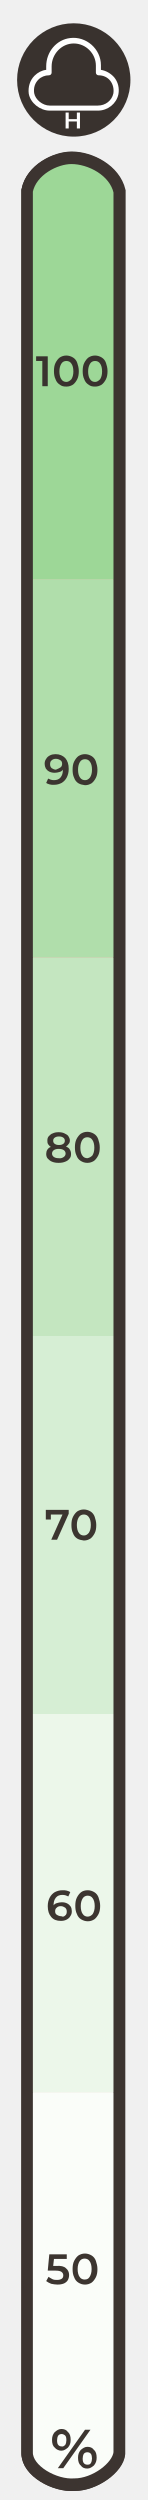
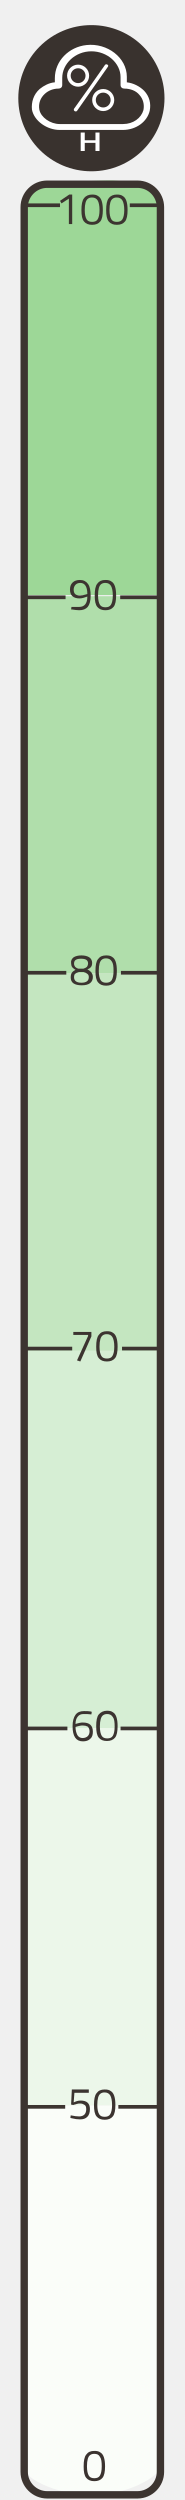
- <svg xmlns="http://www.w3.org/2000/svg" xmlns:xlink="http://www.w3.org/1999/xlink" version="1.1" id="Livello_1" x="0px" y="0px" width="38px" height="644px" viewBox="0 0 37.2 644.1" style="enable-background:new 0 0 37.2 644.1;" xml:space="preserve">
+ <svg xmlns="http://www.w3.org/2000/svg" xmlns:xlink="http://www.w3.org/1999/xlink" version="1.1" id="Livello_1" x="0px" y="0px" width="50px" height="677px" viewBox="0 0 48.7 677.2" style="enable-background:new 0 0 48.7 677.2;" xml:space="preserve">
  <style type="text/css">
- 	.st0{display:none;}
- 	.st1{display:inline;}
- 	.st2{clip-path:url(#SVGID_00000181058909473794833160000003048984137598769052_);fill:#C8E8F0;}
- 	.st3{clip-path:url(#SVGID_00000180365059278561470050000005971001437637661062_);fill:#D0EBF7;}
- 	.st4{clip-path:url(#SVGID_00000098925365967921895490000006420921418281944742_);fill:#4898DA;}
- 	.st5{clip-path:url(#SVGID_00000163039183977386482160000015686689476150627211_);fill:#A3A5D7;}
- 	.st6{clip-path:url(#SVGID_00000103954705853031562160000010927690696678892974_);fill:#B988C1;}
- 	.st7{clip-path:url(#SVGID_00000014626496972722023460000010157974102956588957_);fill:#D7A2CD;}
- 	.st8{clip-path:url(#SVGID_00000044897458869583840790000012666602403899900045_);fill:#E8BEDB;}
- 	.st9{clip-path:url(#SVGID_00000056389801698491459020000004796573745280089004_);fill:#E67D9B;}
- 	.st10{clip-path:url(#SVGID_00000056411843437926758640000008502737277624677790_);fill:#DB4C4D;}
- 	.st11{clip-path:url(#SVGID_00000119104290557118701760000015437600193578556299_);fill:#EF5A5C;}
- 	.st12{clip-path:url(#SVGID_00000067202415552487510990000009635308752079303839_);fill:#F7A25C;}
- 	.st13{clip-path:url(#SVGID_00000114046837061537170430000015577566712505295272_);fill:#FDD58F;}
- 	.st14{clip-path:url(#SVGID_00000120553358296746715360000017734021889551425681_);fill:#FFE173;}
- 	.st15{clip-path:url(#SVGID_00000147938762548022327920000016075155159071132840_);fill:#FEFE82;}
- 	.st16{clip-path:url(#SVGID_00000073688232620150247420000012390241138315464325_);fill:#FFFFC7;}
- 	.st17{clip-path:url(#SVGID_00000131369140937480476120000001853413329371087232_);fill:#F3F3A1;}
- 	.st18{clip-path:url(#SVGID_00000013873363868441905910000000126521734014701975_);fill:#D3ECA4;}
- 	.st19{clip-path:url(#SVGID_00000082338314865095274950000014766180770490368921_);fill:#C3E6D8;}
- 	.st20{clip-path:url(#SVGID_00000167366710593777695550000002753905772853911198_);fill:#C8E8F0;}
- 	.st21{clip-path:url(#SVGID_00000103951635572729151680000000721194286300588933_);fill:#D0EBF7;}
- 	.st22{clip-path:url(#SVGID_00000129164650972167878990000014211865377963388038_);fill:#EC2426;}
- 	.st23{clip-path:url(#SVGID_00000011736067977141644780000004842291023532977584_);fill:#FCFC1E;}
- 	.st24{clip-path:url(#SVGID_00000051368518661355488380000006233771134194845093_);fill:#0B7F3F;}
- 	.st25{clip-path:url(#SVGID_00000099660654706960574400000013443228196234645125_);fill:#F7A426;}
- 	.st26{clip-path:url(#SVGID_00000123420911922748321290000012390586539518986658_);fill:#6FC9DC;}
- 	.st27{clip-path:url(#SVGID_00000021091082730058654060000009329947570597475462_);fill:#3F57B0;}
- 	.st28{fill:#39322E;}
- 	.st29{fill:none;stroke:#3C3430;stroke-width:2.932;stroke-miterlimit:9.772;}
- 	.st30{fill:#FFFFFF;}
- 	.st31{fill:none;}
- 	.st32{clip-path:url(#SVGID_00000111184026794336956210000011306528002689694343_);fill:#FFFAFA;}
- 	.st33{clip-path:url(#SVGID_00000165956546611025215340000008551121965068378285_);fill:#FBD5D6;}
- 	.st34{clip-path:url(#SVGID_00000124870616332838249120000016288409299578314890_);fill:#F9C1C2;}
- 	.st35{clip-path:url(#SVGID_00000039833099111815679620000001412921084142914475_);fill:#FDEBEB;}
- 	.st36{clip-path:url(#SVGID_00000121276019790905664160000007450540620333968564_);fill:#F6ABAD;}
- 	.st37{clip-path:url(#SVGID_00000031197987096612974010000008353840612900537770_);fill:#F49799;}
- 	.st38{clip-path:url(#SVGID_00000112623243012225360700000003649020205430086830_);fill:#FAFDF9;}
- 	.st39{clip-path:url(#SVGID_00000145747651588362024580000010039973010256024747_);fill:#D6EED4;}
- 	.st40{clip-path:url(#SVGID_00000023965232006684879270000002805305670183474085_);fill:#C4E6C0;}
- 	.st41{clip-path:url(#SVGID_00000129189209122250974180000001868747711931030938_);fill:#ECF7EA;}
- 	.st42{clip-path:url(#SVGID_00000061464347126149298690000009731667707018511039_);fill:#B0DEAB;}
- 	.st43{clip-path:url(#SVGID_00000090255248479666199130000015675528337299953805_);fill:#9DD797;}
- 	.st44{fill:#3C3530;}
+ 	.st0{clip-path:url(#SVGID_00000149346017770925141050000013577449455095364009_);fill:#FAFDF9;}
+ 	.st1{clip-path:url(#SVGID_00000065052151274661307530000010457343731018311602_);fill:#D6EED4;}
+ 	.st2{clip-path:url(#SVGID_00000123439532575524523510000011645792506014616746_);fill:#C4E6C0;}
+ 	.st3{clip-path:url(#SVGID_00000103247000544438964260000010955555976992790921_);fill:#ECF7EA;}
+ 	.st4{clip-path:url(#SVGID_00000027604489791333350440000011697017115163115168_);fill:#B0DEAB;}
+ 	.st5{clip-path:url(#SVGID_00000110456716704875756640000002477269071472666509_);fill:#9DD797;}
+ 	.st6{fill:#39322E;}
+ 	.st7{fill:none;}
+ 	.st8{fill:none;stroke:#3C3430;stroke-width:2;stroke-miterlimit:9.772;}
+ 	.st9{fill:#3C3530;}
+ 	.st10{fill:none;stroke:#3C3430;stroke-miterlimit:9.772;}
+ 	.st11{fill:#3C3430;}
+ 	.st12{fill:#3B3330;}
+ 	.st13{fill:#FFFFFF;}
+ 	.st14{fill:#FFFFFF;stroke:#FFFFFF;stroke-width:0.489;stroke-miterlimit:9.772;}
+ 	.st15{fill:none;stroke:#FFFFFF;stroke-width:0.977;stroke-miterlimit:9.772;}
</style>
-   <circle class="st28" cx="18.6" cy="20.6" r="14.6" />
-   <path class="st29" d="M30.4,632.2c-0.3,3.7-6.3,8.1-11.6,8.1l0,0c-5.2,0.4-12.2-3.5-12.2-8.1V48.9c1.1-5.3,7.2-8.4,11.5-8.4l0,0  c4.8,0,11.1,3.2,12.4,8.7L30.4,632.2L30.4,632.2z" />
-   <g>
-     <path class="st30" d="M12.4,28.5h12.4c2.6,0,4.8-1.8,5.3-4.2c0.3-1.6-0.1-3.2-1.1-4.4c-0.9-1-2.1-1.7-3.4-1.9v-1.2   c0-4.2-3.8-7.5-7.9-7c-3.5,0.4-6.2,3.5-6.2,7.3V18c-1.1,0.1-2.2,0.7-3,1.5c-1.2,1.2-1.7,2.9-1.5,4.6C7.4,26.5,9.9,28.5,12.4,28.5z    M9.5,20.5c0.7-0.7,1.7-1.1,2.7-1.1c0.4,0,0.7-0.3,0.7-0.7v-1.6c0-3.1,2.5-5.9,5.7-5.9c3.1,0,5.7,2.6,5.7,5.7v1.8   c0,0.4,0.3,0.7,0.7,0.7c1.2,0,2.3,0.5,3,1.4s1,2.1,0.8,3.3c-0.4,1.8-2,3.1-4,3.1H12.4c-1.8,0-3.7-1.5-4-3.2   C8.2,22.6,8.6,21.4,9.5,20.5z" />
-   </g>
-   <rect x="13.8" y="28.5" class="st31" width="9.5" height="5.3" />
  <g>
    <g>
      <g>
        <g>
          <g>
            <defs>
-               <path id="SVGID_00000068663469786494062030000018040086914410765976_" d="M30.5,631.9c-0.4,3.7-6.3,8.1-11.5,8.1l0,0        c-5.1,0.4-12.2-3.6-12.2-8.1V48.7c1.1-5.4,7.3-8.4,11.4-8.4l0,0c4.8,0,11.1,3.2,12.3,8.7V631.9L30.5,631.9z" />
+               <path id="SVGID_1_" d="M43.4,667.3c-0.6,3.9-10.1,8.5-18.5,8.5l0,0c-8.2,0.4-19.6-3.8-19.6-8.5V56.4        c1.8-5.6,11.7-8.8,18.3-8.8l0,0c7.7,0,17.8,3.4,19.8,9V667.3L43.4,667.3z" />
            </defs>
-             <clipPath id="SVGID_00000124846301962777018050000007155693400111031990_">
-               <use xlink:href="#SVGID_00000068663469786494062030000018040086914410765976_" style="overflow:visible;" />
+             <clipPath id="SVGID_00000004506577056840890490000000506268847778378404_">
+               <use xlink:href="#SVGID_1_" style="overflow:visible;" />
            </clipPath>
-             <rect x="1" y="539.3" style="clip-path:url(#SVGID_00000124846301962777018050000007155693400111031990_);fill:#FFFAFA;" width="35.3" height="107.3" />
+             <rect x="-4" y="570.3" style="clip-path:url(#SVGID_00000004506577056840890490000000506268847778378404_);fill:#FAFDF9;" width="56.7" height="112.4" />
          </g>
        </g>
      </g>
      <g>
        <g>
          <g>
            <defs>
-               <path id="SVGID_00000119797472073095361230000001048694522124868271_" d="M30.5,631.9c-0.4,3.7-6.3,8.1-11.5,8.1l0,0        c-5.1,0.4-12.2-3.6-12.2-8.1V48.7c1.1-5.4,7.3-8.4,11.4-8.4l0,0c4.8,0,11.1,3.2,12.3,8.7V631.9L30.5,631.9z" />
+               <path id="SVGID_00000174598480021711322600000016255683590844864390_" d="M43.4,667.3c-0.6,3.9-10.1,8.5-18.5,8.5l0,0        c-8.2,0.4-19.6-3.8-19.6-8.5V56.4c1.8-5.6,11.7-8.8,18.3-8.8l0,0c7.7,0,17.8,3.4,19.8,9V667.3L43.4,667.3z" />
            </defs>
-             <clipPath id="SVGID_00000049923545554133698760000002744963497632385420_">
-               <use xlink:href="#SVGID_00000119797472073095361230000001048694522124868271_" style="overflow:visible;" />
+             <clipPath id="SVGID_00000010272734012369440110000007273066822963344046_">
+               <use xlink:href="#SVGID_00000174598480021711322600000016255683590844864390_" style="overflow:visible;" />
            </clipPath>
-             <rect x="1.4" y="344.2" style="clip-path:url(#SVGID_00000049923545554133698760000002744963497632385420_);fill:#FBD5D6;" width="35.3" height="97.6" />
+             <rect x="-3.4" y="365.9" style="clip-path:url(#SVGID_00000010272734012369440110000007273066822963344046_);fill:#D6EED4;" width="56.7" height="102.2" />
          </g>
        </g>
      </g>
      <g>
        <g>
          <g>
            <defs>
-               <path id="SVGID_00000123439207782444684680000014498266119767562164_" d="M30.5,631.9c-0.4,3.7-6.3,8.1-11.5,8.1l0,0        c-5.1,0.4-12.2-3.6-12.2-8.1V48.7c1.1-5.4,7.3-8.4,11.4-8.4l0,0c4.8,0,11.1,3.2,12.3,8.7V631.9L30.5,631.9z" />
+               <path id="SVGID_00000049181472759024113040000000509224246575001473_" d="M43.4,667.3c-0.6,3.9-10.1,8.5-18.5,8.5l0,0        c-8.2,0.4-19.6-3.8-19.6-8.5V56.4c1.8-5.6,11.7-8.8,18.3-8.8l0,0c7.7,0,17.8,3.4,19.8,9V667.3L43.4,667.3z" />
            </defs>
-             <clipPath id="SVGID_00000001634314104741054470000003535138187461411256_">
-               <use xlink:href="#SVGID_00000123439207782444684680000014498266119767562164_" style="overflow:visible;" />
+             <clipPath id="SVGID_00000094578579633109297140000002761977340082420151_">
+               <use xlink:href="#SVGID_00000049181472759024113040000000509224246575001473_" style="overflow:visible;" />
            </clipPath>
-             <rect x="1.4" y="246.6" style="clip-path:url(#SVGID_00000001634314104741054470000003535138187461411256_);fill:#F9C1C2;" width="35.3" height="97.6" />
+             <rect x="-3.4" y="263.7" style="clip-path:url(#SVGID_00000094578579633109297140000002761977340082420151_);fill:#C4E6C0;" width="56.7" height="102.2" />
          </g>
        </g>
      </g>
      <g>
        <g>
          <g>
            <defs>
-               <path id="SVGID_00000134969550523329442500000014811804492954351260_" d="M30.5,631.9c-0.4,3.7-6.3,8.1-11.5,8.1l0,0        c-5.1,0.4-12.2-3.6-12.2-8.1V48.7c1.1-5.4,7.3-8.4,11.4-8.4l0,0c4.8,0,11.1,3.2,12.3,8.7V631.9L30.5,631.9z" />
+               <path id="SVGID_00000119831253068384591390000015770232377912408211_" d="M43.4,667.3c-0.6,3.9-10.1,8.5-18.5,8.5l0,0        c-8.2,0.4-19.6-3.8-19.6-8.5V56.4c1.8-5.6,11.7-8.8,18.3-8.8l0,0c7.7,0,17.8,3.4,19.8,9V667.3L43.4,667.3z" />
            </defs>
-             <clipPath id="SVGID_00000001638984248589564980000005877365471676920998_">
-               <use xlink:href="#SVGID_00000134969550523329442500000014811804492954351260_" style="overflow:visible;" />
+             <clipPath id="SVGID_00000016066683935549929890000017174865706307140286_">
+               <use xlink:href="#SVGID_00000119831253068384591390000015770232377912408211_" style="overflow:visible;" />
            </clipPath>
-             <rect x="1" y="441.7" style="clip-path:url(#SVGID_00000001638984248589564980000005877365471676920998_);fill:#FDEBEB;" width="35.3" height="97.6" />
+             <rect x="-4" y="468.1" style="clip-path:url(#SVGID_00000016066683935549929890000017174865706307140286_);fill:#ECF7EA;" width="56.7" height="102.2" />
          </g>
        </g>
      </g>
      <g>
        <g>
          <g>
            <defs>
-               <path id="SVGID_00000071526084512791556980000018104667878689627010_" d="M30.5,631.9c-0.4,3.7-6.3,8.1-11.5,8.1l0,0        c-5.1,0.4-12.2-3.6-12.2-8.1V48.7c1.1-5.4,7.3-8.4,11.4-8.4l0,0c4.8,0,11.1,3.2,12.3,8.7V631.9L30.5,631.9z" />
+               <path id="SVGID_00000138536274590648818800000005917373857300635018_" d="M43.4,667.3c-0.6,3.9-10.1,8.5-18.5,8.5l0,0        c-8.2,0.4-19.6-3.8-19.6-8.5V56.4c1.8-5.6,11.7-8.8,18.3-8.8l0,0c7.7,0,17.8,3.4,19.8,9V667.3L43.4,667.3z" />
            </defs>
-             <clipPath id="SVGID_00000111873456681424651820000000661157198448675209_">
-               <use xlink:href="#SVGID_00000071526084512791556980000018104667878689627010_" style="overflow:visible;" />
+             <clipPath id="SVGID_00000145762476090421747730000009729525674259667110_">
+               <use xlink:href="#SVGID_00000138536274590648818800000005917373857300635018_" style="overflow:visible;" />
            </clipPath>
-             <rect x="1.4" y="149.1" style="clip-path:url(#SVGID_00000111873456681424651820000000661157198448675209_);fill:#F6ABAD;" width="35.3" height="97.6" />
+             <rect x="-3.4" y="161.5" style="clip-path:url(#SVGID_00000145762476090421747730000009729525674259667110_);fill:#B0DEAB;" width="56.7" height="102.2" />
          </g>
        </g>
      </g>
      <g>
        <g>
          <g>
            <defs>
-               <path id="SVGID_00000089532229410738166710000009112915242475685537_" d="M30.5,631.9c-0.4,3.7-6.3,8.1-11.5,8.1l0,0        c-5.1,0.4-12.2-3.6-12.2-8.1V48.7c1.1-5.4,7.3-8.4,11.4-8.4l0,0c4.8,0,11.1,3.2,12.3,8.7V631.9L30.5,631.9z" />
+               <path id="SVGID_00000114782722186244622510000006735134632025274775_" d="M43.4,667.3c-0.6,3.9-10.1,8.5-18.5,8.5l0,0        c-8.2,0.4-19.6-3.8-19.6-8.5V56.4c1.8-5.6,6.3-7.2,12.8-7.2l10.4-0.3c7.7,0,12.9,2.1,14.8,7.8V667.3L43.4,667.3z" />
            </defs>
-             <clipPath id="SVGID_00000183223326595600791330000007627947161383642530_">
-               <use xlink:href="#SVGID_00000089532229410738166710000009112915242475685537_" style="overflow:visible;" />
+             <clipPath id="SVGID_00000071545390051438600920000017507736545204358305_">
+               <use xlink:href="#SVGID_00000114782722186244622510000006735134632025274775_" style="overflow:visible;" />
            </clipPath>
-             <rect x="1" y="41.8" style="clip-path:url(#SVGID_00000183223326595600791330000007627947161383642530_);fill:#F49799;" width="35.3" height="107.3" />
+             <rect x="-3.4" y="48.8" style="clip-path:url(#SVGID_00000071545390051438600920000017507736545204358305_);fill:#9DD797;" width="56.7" height="112.4" />
          </g>
        </g>
      </g>
    </g>
  </g>
-   <path class="st29" d="M30.3,632.2c-0.4,3.7-6.3,8.1-11.5,8.1l0,0c-5.1,0.4-12.2-3.6-12.2-8.1V49c1.1-5.4,7.3-8.4,11.4-8.4l0,0  c4.8,0,11.1,3.2,12.3,8.7V632.2L30.3,632.2z" />
+   <circle class="st6" cx="24.1" cy="26.6" r="19.8" />
+   <rect x="11.1" y="632" class="st7" width="15.4" height="11.8" />
+   <path class="st8" d="M36.6,675.8H12.1c-3.4,0-6.2-2.8-6.2-6.2V56.1c0-3.4,2.8-6.2,6.2-6.2h24.5c3.4,0,6.2,2.8,6.2,6.2v613.5  C42.8,673,40,675.8,36.6,675.8z" />
  <g>
-     <g>
-       <g>
-         <g>
-           <defs>
-             <path id="SVGID_00000049936654775189097340000010125755361873332385_" d="M30.5,631.6c-0.4,3.7-6.3,8.1-11.5,8.1l0,0       c-5.1,0.4-12.2-3.6-12.2-8.1V48.9c1.1-5.3,7.3-8.4,11.4-8.4l0,0c4.8,0,11.1,3.2,12.3,8.6V631.6L30.5,631.6z" />
-           </defs>
-           <clipPath id="SVGID_00000033332087957156779540000010354277468805170566_">
-             <use xlink:href="#SVGID_00000049936654775189097340000010125755361873332385_" style="overflow:visible;" />
-           </clipPath>
-           <rect x="1" y="539.1" style="clip-path:url(#SVGID_00000033332087957156779540000010354277468805170566_);fill:#FAFDF9;" width="35.3" height="107.2" />
-         </g>
-       </g>
-       <g>
-         <g>
-           <defs>
-             <path id="SVGID_00000102516522366790359980000013819454060404017548_" d="M30.5,631.6c-0.4,3.7-6.3,8.1-11.5,8.1l0,0       c-5.1,0.4-12.2-3.6-12.2-8.1V48.9c1.1-5.3,7.3-8.4,11.4-8.4l0,0c4.8,0,11.1,3.2,12.3,8.6V631.6L30.5,631.6z" />
-           </defs>
-           <clipPath id="SVGID_00000143586425138006443470000010046776834674496147_">
-             <use xlink:href="#SVGID_00000102516522366790359980000013819454060404017548_" style="overflow:visible;" />
-           </clipPath>
-           <rect x="1.4" y="344.2" style="clip-path:url(#SVGID_00000143586425138006443470000010046776834674496147_);fill:#D6EED4;" width="35.3" height="97.5" />
-         </g>
-       </g>
-       <g>
-         <g>
-           <defs>
-             <path id="SVGID_00000018941988394732312450000009090030371043168437_" d="M30.5,631.6c-0.4,3.7-6.3,8.1-11.5,8.1l0,0       c-5.1,0.4-12.2-3.6-12.2-8.1V48.9c1.1-5.3,7.3-8.4,11.4-8.4l0,0c4.8,0,11.1,3.2,12.3,8.6V631.6L30.5,631.6z" />
-           </defs>
-           <clipPath id="SVGID_00000168100431576487197540000000477602810112287135_">
-             <use xlink:href="#SVGID_00000018941988394732312450000009090030371043168437_" style="overflow:visible;" />
-           </clipPath>
-           <rect x="1.4" y="246.7" style="clip-path:url(#SVGID_00000168100431576487197540000000477602810112287135_);fill:#C4E6C0;" width="35.3" height="97.5" />
-         </g>
-       </g>
-       <g>
-         <g>
-           <defs>
-             <path id="SVGID_00000109003703175307903990000012200873429316880263_" d="M30.5,631.6c-0.4,3.7-6.3,8.1-11.5,8.1l0,0       c-5.1,0.4-12.2-3.6-12.2-8.1V48.9c1.1-5.3,7.3-8.4,11.4-8.4l0,0c4.8,0,11.1,3.2,12.3,8.6V631.6L30.5,631.6z" />
-           </defs>
-           <clipPath id="SVGID_00000143583634534216809360000011416105884207833523_">
-             <use xlink:href="#SVGID_00000109003703175307903990000012200873429316880263_" style="overflow:visible;" />
-           </clipPath>
-           <rect x="1" y="441.6" style="clip-path:url(#SVGID_00000143583634534216809360000011416105884207833523_);fill:#ECF7EA;" width="35.3" height="97.5" />
-         </g>
-       </g>
-       <g>
-         <g>
-           <defs>
-             <path id="SVGID_00000119083632206168563130000008283766395276611244_" d="M30.5,631.6c-0.4,3.7-6.3,8.1-11.5,8.1l0,0       c-5.1,0.4-12.2-3.6-12.2-8.1V48.9c1.1-5.3,7.3-8.4,11.4-8.4l0,0c4.8,0,11.1,3.2,12.3,8.6V631.6L30.5,631.6z" />
-           </defs>
-           <clipPath id="SVGID_00000154388788754040079840000014705038539274385551_">
-             <use xlink:href="#SVGID_00000119083632206168563130000008283766395276611244_" style="overflow:visible;" />
-           </clipPath>
-           <rect x="1.4" y="149.2" style="clip-path:url(#SVGID_00000154388788754040079840000014705038539274385551_);fill:#B0DEAB;" width="35.3" height="97.5" />
-         </g>
-       </g>
-       <g>
-         <g>
-           <defs>
-             <path id="SVGID_00000050655201135465827600000007163516265888346034_" d="M30.5,631.6c-0.4,3.7-6.3,8.1-11.5,8.1l0,0       c-5.1,0.4-12.2-3.6-12.2-8.1V48.9c1.1-5.3,7.3-8.4,11.4-8.4l0,0c4.8,0,11.1,3.2,12.3,8.6V631.6L30.5,631.6z" />
-           </defs>
-           <clipPath id="SVGID_00000163063591414862772530000000286326834597445305_">
-             <use xlink:href="#SVGID_00000050655201135465827600000007163516265888346034_" style="overflow:visible;" />
-           </clipPath>
-           <rect x="1" y="42" style="clip-path:url(#SVGID_00000163063591414862772530000000286326834597445305_);fill:#9DD797;" width="35.3" height="107.2" />
-         </g>
-       </g>
-     </g>
+     <path class="st9" d="M18.9,52.8v7.9H18v-6.9l-2,1.3l-0.4-0.7l2.5-1.7H18.9z" />
+     <path class="st9" d="M24.3,52.7c0.7,0,1.2,0.1,1.6,0.4c0.9,0.5,1.3,1.8,1.3,3.8c0,1.4-0.2,2.5-0.7,3.1c-0.5,0.6-1.2,0.9-2.2,0.9   s-1.7-0.3-2.2-0.9c-0.5-0.6-0.7-1.6-0.7-3.1c0-1.5,0.2-2.6,0.7-3.2C22.6,53,23.4,52.7,24.3,52.7z M24.3,53.5   c-0.5,0-0.8,0.1-1.1,0.3c-0.6,0.4-0.9,1.4-0.9,3.1c0,1.2,0.2,2,0.5,2.5c0.3,0.5,0.8,0.7,1.5,0.7s1.2-0.2,1.5-0.7   c0.3-0.5,0.5-1.3,0.5-2.5s-0.2-2.1-0.5-2.6S25,53.5,24.3,53.5z" />
+     <path class="st9" d="M31,52.7c0.7,0,1.2,0.1,1.6,0.4c0.9,0.5,1.3,1.8,1.3,3.8c0,1.4-0.2,2.5-0.7,3.1c-0.5,0.6-1.2,0.9-2.2,0.9   s-1.7-0.3-2.2-0.9c-0.5-0.6-0.7-1.6-0.7-3.1c0-1.5,0.2-2.6,0.7-3.2C29.3,53,30.1,52.7,31,52.7z M31,53.5c-0.5,0-0.8,0.1-1.1,0.3   c-0.6,0.4-0.9,1.4-0.9,3.1c0,1.2,0.2,2,0.5,2.5c0.3,0.5,0.8,0.7,1.5,0.7s1.2-0.2,1.5-0.7c0.3-0.5,0.5-1.3,0.5-2.5s-0.2-2.1-0.5-2.6   S31.7,53.5,31,53.5z" />
  </g>
-   <path class="st29" d="M30.3,631.9c-0.4,3.7-6.3,8.1-11.5,8.1l0,0c-5.1,0.4-12.2-3.6-12.2-8.1V49.2c1.1-5.3,7.3-8.4,11.4-8.4l0,0  c4.8,0,11.1,3.2,12.3,8.6L30.3,631.9L30.3,631.9z" />
+   <line class="st10" x1="6.5" y1="55.6" x2="15.6" y2="55.6" />
+   <line class="st10" x1="42.6" y1="55.6" x2="34.5" y2="55.6" />
  <g>
-     <g>
-       <path class="st44" d="M16.4,195.3c0.6,0.7,0.9,1.6,0.9,2.8c0,0.9-0.2,1.6-0.5,2.2c-0.3,0.6-0.8,1.1-1.3,1.4    c-0.6,0.3-1.2,0.5-2,0.5c-0.4,0-0.8,0-1.1-0.1s-0.7-0.2-0.9-0.4l0.5-1.1c0.4,0.2,0.9,0.4,1.5,0.4c0.7,0,1.3-0.2,1.7-0.7    c0.4-0.5,0.6-1.1,0.6-2l0,0c-0.2,0.3-0.5,0.5-0.9,0.6s-0.7,0.2-1.2,0.2s-1-0.1-1.4-0.3s-0.7-0.5-0.9-0.8c-0.2-0.4-0.3-0.8-0.3-1.2    c0-0.5,0.1-0.9,0.4-1.3c0.2-0.4,0.6-0.7,1-0.9s0.9-0.3,1.4-0.3C15,194.3,15.8,194.7,16.4,195.3z M15.2,197.7    c0.3-0.2,0.4-0.6,0.4-0.9c0-0.4-0.1-0.7-0.4-0.9s-0.7-0.4-1.2-0.4c-0.4,0-0.8,0.1-1.1,0.4c-0.3,0.2-0.4,0.6-0.4,1s0.1,0.7,0.4,1    c0.3,0.2,0.7,0.4,1.1,0.4C14.5,198.1,14.9,197.9,15.2,197.7z" />
-       <path class="st44" d="M19.8,201.8c-0.5-0.3-0.9-0.8-1.1-1.4c-0.3-0.6-0.4-1.3-0.4-2.1s0.1-1.5,0.4-2.1s0.7-1.1,1.1-1.4    c0.5-0.3,1-0.5,1.7-0.5c0.6,0,1.2,0.2,1.7,0.5s0.9,0.8,1.1,1.4s0.4,1.3,0.4,2.1s-0.1,1.5-0.4,2.1s-0.7,1.1-1.1,1.4    c-0.5,0.3-1,0.5-1.7,0.5C20.8,202.2,20.3,202.1,19.8,201.8z M22.8,200.3c0.3-0.5,0.5-1.1,0.5-2s-0.2-1.6-0.5-2    c-0.3-0.5-0.8-0.7-1.3-0.7s-1,0.2-1.3,0.7s-0.5,1.1-0.5,2s0.2,1.6,0.5,2c0.3,0.5,0.8,0.7,1.3,0.7C22,201,22.4,200.8,22.8,200.3z" />
-     </g>
+     <path class="st11" d="M19.2,361.6v-0.8h4.9v1.2l-3,6.8l-0.9-0.3l3-6.6v-0.3H19.2z" />
+     <path class="st11" d="M28.3,360.6c0.7,0,1.2,0.1,1.6,0.4c0.9,0.5,1.3,1.8,1.3,3.8c0,1.4-0.2,2.5-0.7,3.1c-0.5,0.6-1.2,0.9-2.2,0.9   s-1.7-0.3-2.2-0.9c-0.5-0.6-0.7-1.6-0.7-3.1c0-1.5,0.2-2.6,0.7-3.2C26.6,360.9,27.3,360.6,28.3,360.6z M28.3,361.4   c-0.5,0-0.8,0.1-1.1,0.3c-0.6,0.4-0.9,1.4-0.9,3.1c0,1.2,0.2,2,0.5,2.5c0.3,0.5,0.8,0.7,1.5,0.7s1.2-0.2,1.5-0.7   c0.3-0.5,0.5-1.3,0.5-2.5s-0.2-2.1-0.5-2.6S29,361.4,28.3,361.4z" />
+   </g>
+   <line class="st10" x1="6.6" y1="365.3" x2="18.9" y2="365.3" />
+   <line class="st10" x1="43" y1="365.3" x2="32.4" y2="365.3" />
+   <g>
+     <path class="st11" d="M20.8,164.4c1.4,0,2.2-0.9,2.2-2.8c-0.8,0.3-1.5,0.5-2.1,0.5c-1.7,0-2.6-0.8-2.6-2.4c0-0.8,0.2-1.4,0.7-1.9   s1.2-0.7,2-0.7c1,0,1.7,0.4,2.2,1.1c0.5,0.7,0.7,1.8,0.7,3.2c0,1.4-0.3,2.4-0.8,3s-1.3,0.9-2.3,0.9c-0.6,0-1.2-0.1-1.9-0.2l-0.3,0   l0.1-0.7C19.4,164.4,20.1,164.4,20.8,164.4z M21,161.3c0.5,0,1.1-0.1,1.7-0.3l0.3-0.1c0-2-0.7-3-1.9-3c-0.6,0-1,0.2-1.3,0.5   c-0.3,0.3-0.5,0.8-0.5,1.3C19.3,160.8,19.8,161.3,21,161.3z" />
+     <path class="st11" d="M27.9,157.1c0.7,0,1.2,0.1,1.6,0.4c0.9,0.5,1.3,1.8,1.3,3.8c0,1.4-0.2,2.5-0.7,3.1c-0.5,0.6-1.2,0.9-2.2,0.9   s-1.7-0.3-2.2-0.9c-0.5-0.6-0.7-1.6-0.7-3.1c0-1.5,0.2-2.6,0.7-3.2C26.2,157.4,26.9,157.1,27.9,157.1z M27.9,157.9   c-0.5,0-0.8,0.1-1.1,0.3c-0.6,0.4-0.9,1.4-0.9,3.1c0,1.2,0.2,2,0.5,2.5c0.3,0.5,0.8,0.7,1.5,0.7s1.2-0.2,1.5-0.7   c0.3-0.5,0.5-1.3,0.5-2.5s-0.2-2.1-0.5-2.6S28.6,157.9,27.9,157.9z" />
+   </g>
+   <line class="st10" x1="6.1" y1="161.8" x2="17.1" y2="161.8" />
+   <line class="st10" x1="42.5" y1="161.8" x2="31.9" y2="161.8" />
+   <g>
+     <path class="st12" d="M24.9,663.9c0.7,0,1.2,0.1,1.6,0.4c0.9,0.5,1.3,1.8,1.3,3.8c0,1.4-0.2,2.5-0.7,3.1c-0.5,0.6-1.2,0.9-2.2,0.9   s-1.7-0.3-2.2-0.9c-0.5-0.6-0.7-1.6-0.7-3.1c0-1.5,0.2-2.6,0.7-3.2C23.2,664.2,23.9,663.9,24.9,663.9z M24.9,664.7   c-0.5,0-0.8,0.1-1.1,0.3c-0.6,0.4-0.9,1.4-0.9,3.1c0,1.2,0.2,2,0.5,2.5c0.3,0.5,0.8,0.7,1.5,0.7s1.2-0.2,1.5-0.7   c0.3-0.5,0.5-1.3,0.5-2.5s-0.1-2.1-0.5-2.6C26.1,664.9,25.6,664.7,24.9,664.7z" />
  </g>
  <g>
-     <g>
-       <path class="st44" d="M17.6,296.2c0.2,0.3,0.3,0.7,0.3,1.1c0,0.5-0.1,0.9-0.4,1.2c-0.3,0.4-0.6,0.6-1.1,0.8    c-0.5,0.2-1,0.3-1.7,0.3s-1.2-0.1-1.7-0.3c-0.5-0.2-0.8-0.5-1.1-0.8c-0.3-0.3-0.4-0.8-0.4-1.2s0.1-0.8,0.3-1.1    c0.2-0.3,0.5-0.6,0.9-0.7c-0.3-0.2-0.5-0.4-0.7-0.7c-0.2-0.3-0.2-0.6-0.2-1s0.1-0.8,0.4-1.1c0.3-0.3,0.6-0.6,1-0.7    c0.4-0.2,0.9-0.3,1.5-0.3s1.1,0.1,1.5,0.3c0.4,0.2,0.8,0.4,1,0.7c0.2,0.3,0.4,0.7,0.4,1.1s-0.1,0.7-0.3,0.9    c-0.2,0.3-0.4,0.5-0.7,0.7C17.1,295.6,17.4,295.8,17.6,296.2z M16,298.1c0.3-0.2,0.5-0.5,0.5-0.9s-0.2-0.7-0.5-0.9    c-0.3-0.2-0.7-0.3-1.3-0.3c-0.5,0-0.9,0.1-1.2,0.3c-0.3,0.2-0.5,0.5-0.5,0.9s0.2,0.7,0.5,0.9c0.3,0.2,0.7,0.3,1.2,0.3    C15.3,298.5,15.7,298.3,16,298.1z M13.7,293.1c-0.3,0.2-0.4,0.5-0.4,0.8c0,0.3,0.1,0.6,0.4,0.8c0.3,0.2,0.6,0.3,1.1,0.3    s0.8-0.1,1.1-0.3c0.3-0.2,0.4-0.5,0.4-0.8c0-0.3-0.1-0.6-0.4-0.8c-0.3-0.2-0.6-0.3-1.1-0.3S14,292.9,13.7,293.1z" />
-       <path class="st44" d="M20.4,299.1c-0.5-0.3-0.9-0.8-1.1-1.4c-0.3-0.6-0.4-1.3-0.4-2.1c0-0.8,0.1-1.5,0.4-2.1s0.7-1.1,1.1-1.4    c0.5-0.3,1-0.5,1.7-0.5c0.6,0,1.2,0.2,1.7,0.5c0.5,0.3,0.9,0.8,1.1,1.4c0.2,0.6,0.4,1.3,0.4,2.1c0,0.8-0.1,1.5-0.4,2.1    s-0.7,1.1-1.1,1.4c-0.5,0.3-1,0.5-1.7,0.5S20.9,299.4,20.4,299.1z M23.4,297.7c0.3-0.5,0.5-1.1,0.5-2s-0.2-1.6-0.5-2    c-0.3-0.5-0.8-0.7-1.3-0.7s-1,0.2-1.3,0.7s-0.5,1.1-0.5,2s0.2,1.6,0.5,2c0.3,0.5,0.8,0.7,1.3,0.7C22.6,298.3,23,298.1,23.4,297.7z    " />
-     </g>
+     <path class="st12" d="M24.1,464.4c-0.7-0.1-1.4-0.1-2.1-0.1c-0.7,0-1.2,0.2-1.6,0.7c-0.4,0.5-0.6,1.1-0.6,2l0.3-0.1   c0.2-0.1,0.5-0.1,0.8-0.2s0.6-0.1,0.9-0.1c1.8,0,2.7,0.8,2.7,2.5c0,0.8-0.2,1.5-0.7,1.9c-0.5,0.5-1.2,0.7-2,0.7   c-1.9,0-2.8-1.4-2.8-4.1c0-1.4,0.3-2.4,0.8-3.1c0.5-0.7,1.3-1,2.3-1c0.6,0,1.3,0,1.8,0.1l0.3,0.1L24.1,464.4z M21.8,467.4   c-0.3,0-0.6,0-0.9,0.1c-0.3,0.1-0.6,0.1-0.8,0.2l-0.3,0.1c0,0.9,0.2,1.6,0.5,2.2c0.3,0.5,0.8,0.8,1.4,0.8c0.6,0,1.1-0.2,1.4-0.5   c0.3-0.3,0.5-0.7,0.5-1.3c0-0.6-0.2-1-0.5-1.3C22.7,467.5,22.3,467.4,21.8,467.4z" />
+     <path class="st12" d="M28.3,463.4c0.7,0,1.2,0.1,1.6,0.4c0.9,0.5,1.3,1.8,1.3,3.8c0,1.4-0.2,2.5-0.7,3.1c-0.5,0.6-1.2,0.9-2.2,0.9   s-1.7-0.3-2.2-0.9c-0.5-0.6-0.7-1.6-0.7-3.1c0-1.5,0.2-2.6,0.7-3.2C26.6,463.8,27.4,463.4,28.3,463.4z M28.4,464.3   c-0.5,0-0.8,0.1-1.1,0.3c-0.6,0.4-0.9,1.4-0.9,3.1c0,1.2,0.2,2,0.5,2.5c0.3,0.5,0.8,0.7,1.5,0.7s1.2-0.2,1.5-0.7   c0.3-0.5,0.5-1.3,0.5-2.5s-0.1-2.1-0.5-2.6C29.5,464.5,29,464.3,28.4,464.3z" />
+   </g>
+   <line class="st10" x1="6.2" y1="468.2" x2="17.6" y2="468.2" />
+   <line class="st10" x1="42.6" y1="468.2" x2="32" y2="468.2" />
+   <g>
+     <path class="st13" d="M15.5,35.2h17.1c3.6,0,6.6-2.2,7.3-5.2c0.4-2-0.1-3.9-1.5-5.4c-1.2-1.2-2.9-2.1-4.7-2.3v-1.5   c0-5.2-5.3-9.2-10.9-8.6c-4.8,0.5-8.6,4.3-8.6,9v1.1c-1.5,0.1-3,0.9-4.1,1.8c-1.7,1.5-2.3,3.6-2.1,5.6   C8.6,32.8,12.1,35.2,15.5,35.2z M11.5,25.4c1-0.9,2.3-1.4,3.7-1.4c0.6,0,1-0.4,1-0.9v-2c0-3.8,3.5-7.2,7.9-7.2c4.3,0,7.9,3.2,7.9,7   v2.2c0,0.5,0.4,0.9,1,0.9c1.7,0,3.2,0.6,4.1,1.7c1,1.1,1.4,2.6,1.1,4.1c-0.6,2.2-2.8,3.8-5.5,3.8H15.5c-2.5,0-5.1-1.8-5.5-3.9   C9.7,28,10.3,26.5,11.5,25.4z" />
  </g>
  <g>
-     <g>
-       <path class="st44" d="M17.3,389v1l-3,6.7h-1.5l2.9-6.5h-3v1.3h-1.3V389H17.3z" />
-       <path class="st44" d="M19.5,396.4c-0.5-0.3-0.9-0.8-1.1-1.4c-0.3-0.6-0.4-1.3-0.4-2.1s0.1-1.5,0.4-2.1s0.7-1.1,1.1-1.4    c0.5-0.3,1-0.5,1.7-0.5c0.6,0,1.2,0.2,1.7,0.5s0.9,0.8,1.1,1.4s0.4,1.3,0.4,2.1s-0.1,1.5-0.4,2.1s-0.7,1.1-1.1,1.4    c-0.5,0.3-1,0.5-1.7,0.5C20.5,396.8,20,396.7,19.5,396.4z M22.5,394.9c0.3-0.5,0.5-1.1,0.5-2s-0.2-1.6-0.5-2    c-0.3-0.5-0.8-0.7-1.3-0.7s-1,0.2-1.3,0.7s-0.5,1.1-0.5,2s0.2,1.6,0.5,2c0.3,0.5,0.8,0.7,1.3,0.7    C21.7,395.6,22.1,395.4,22.5,394.9z" />
-     </g>
+     <path class="st13" d="M26.3,35.9v5h-1.1v-2.2h-2.9v2.2h-1.1v-5h1.1V38h2.9v-2.1C25.2,35.9,26.3,35.9,26.3,35.9z" />
  </g>
  <g>
-     <path class="st44" d="M16.9,490.4c0.4,0.2,0.7,0.5,0.9,0.8s0.3,0.8,0.3,1.2c0,0.5-0.1,0.9-0.4,1.3c-0.2,0.4-0.6,0.7-1,0.9   c-0.4,0.2-0.9,0.3-1.4,0.3c-1.1,0-1.9-0.3-2.5-1s-0.9-1.6-0.9-2.8c0-0.9,0.2-1.6,0.5-2.2s0.8-1.1,1.3-1.4c0.6-0.3,1.2-0.5,2-0.5   c0.4,0,0.8,0,1.1,0.1s0.7,0.2,0.9,0.4l-0.5,1.1c-0.4-0.2-0.9-0.4-1.5-0.4c-0.7,0-1.3,0.2-1.7,0.7s-0.6,1.1-0.6,2l0,0   c0.2-0.3,0.5-0.5,0.9-0.6s0.7-0.2,1.2-0.2C16.1,490.1,16.5,490.2,16.9,490.4z M16.4,493.5c0.3-0.2,0.4-0.6,0.4-1s-0.1-0.7-0.4-1   c-0.3-0.2-0.7-0.4-1.1-0.4c-0.5,0-0.8,0.1-1.1,0.4c-0.3,0.2-0.4,0.6-0.4,0.9c0,0.4,0.1,0.7,0.4,0.9c0.3,0.2,0.7,0.4,1.2,0.4   C15.8,493.9,16.1,493.8,16.4,493.5z" />
-     <path class="st44" d="M20.5,494.5c-0.5-0.3-0.9-0.8-1.1-1.4c-0.3-0.6-0.4-1.3-0.4-2.1s0.1-1.5,0.4-2.1s0.7-1.1,1.1-1.4   s1-0.5,1.7-0.5c0.6,0,1.2,0.2,1.7,0.5s0.9,0.8,1.1,1.4s0.4,1.3,0.4,2.1s-0.1,1.5-0.4,2.1s-0.7,1.1-1.1,1.4c-0.5,0.3-1,0.5-1.7,0.5   C21.6,495,21,494.8,20.5,494.5z M23.5,493.1c0.3-0.5,0.5-1.1,0.5-2s-0.2-1.6-0.5-2c-0.3-0.5-0.8-0.7-1.3-0.7s-1,0.2-1.3,0.7   s-0.5,1.1-0.5,2s0.2,1.6,0.5,2c0.3,0.5,0.8,0.7,1.3,0.7C22.7,493.8,23.2,493.5,23.5,493.1z" />
+     <path class="st12" d="M23.4,566.1v0.8h-3.9l-0.2,2.6c0.6-0.3,1.2-0.5,1.9-0.5c1.7,0,2.5,0.8,2.5,2.3c0,0.9-0.2,1.6-0.7,2.1   c-0.5,0.5-1.1,0.7-2,0.7c-0.7,0-1.4-0.1-2.2-0.3l-0.4-0.1l0.1-0.7c0.9,0.2,1.7,0.3,2.3,0.3s1.1-0.2,1.4-0.5   c0.3-0.3,0.5-0.8,0.5-1.4s-0.1-1-0.4-1.2s-0.7-0.4-1.2-0.4c-0.3,0-0.6,0-0.9,0.1c-0.3,0.1-0.6,0.2-0.7,0.2l-0.3,0.1l-0.6-0.1   l0.2-4.1H23.4z" />
+     <path class="st12" d="M27.7,566c0.7,0,1.2,0.1,1.6,0.4c0.9,0.5,1.3,1.8,1.3,3.8c0,1.4-0.2,2.5-0.7,3.1c-0.5,0.6-1.2,0.9-2.2,0.9   s-1.7-0.3-2.2-0.9c-0.5-0.6-0.7-1.6-0.7-3.1c0-1.5,0.2-2.6,0.7-3.2C26,566.3,26.7,566,27.7,566z M27.7,566.8   c-0.5,0-0.8,0.1-1.1,0.3c-0.6,0.4-0.9,1.4-0.9,3.1c0,1.2,0.2,2,0.5,2.5c0.3,0.5,0.8,0.7,1.5,0.7s1.2-0.2,1.5-0.7   c0.3-0.5,0.5-1.3,0.5-2.5s-0.2-2.1-0.5-2.6S28.4,566.8,27.7,566.8z" />
  </g>
+   <line class="st10" x1="5.6" y1="570.7" x2="17" y2="570.7" />
+   <line class="st10" x1="41.9" y1="570.7" x2="31.4" y2="570.7" />
  <g>
-     <path class="st44" d="M16.6,584.4c0.5,0.4,0.8,1,0.8,1.7c0,0.5-0.1,0.9-0.3,1.3c-0.2,0.4-0.6,0.7-1,0.9c-0.5,0.2-1,0.3-1.7,0.3   c-0.5,0-1.1-0.1-1.6-0.2c-0.5-0.2-0.9-0.4-1.3-0.7l0.6-1.1c0.3,0.2,0.6,0.4,1,0.6s0.8,0.2,1.2,0.2c0.5,0,0.9-0.1,1.2-0.3   c0.3-0.2,0.4-0.5,0.4-0.9c0-0.4-0.2-0.7-0.5-0.9c-0.3-0.2-0.8-0.3-1.6-0.3h-1.9l0.4-4.2h4.5v1.2h-3.3l-0.2,1.8H14   C15.3,583.7,16.1,583.9,16.6,584.4z" />
-     <path class="st44" d="M19.8,588.1c-0.5-0.3-0.9-0.8-1.1-1.4c-0.3-0.6-0.4-1.3-0.4-2.1c0-0.8,0.1-1.5,0.4-2.1   c0.3-0.6,0.7-1.1,1.1-1.4c0.5-0.3,1-0.5,1.7-0.5c0.6,0,1.2,0.2,1.7,0.5s0.9,0.8,1.1,1.4c0.2,0.6,0.4,1.3,0.4,2.1   c0,0.8-0.1,1.5-0.4,2.1c-0.3,0.6-0.7,1.1-1.1,1.4c-0.5,0.3-1,0.5-1.7,0.5S20.3,588.4,19.8,588.1z M22.7,586.6   c0.3-0.5,0.5-1.1,0.5-2c0-0.9-0.2-1.6-0.5-2c-0.3-0.5-0.8-0.7-1.3-0.7s-1,0.2-1.3,0.7s-0.5,1.1-0.5,2c0,0.9,0.2,1.6,0.5,2   c0.3,0.5,0.8,0.7,1.3,0.7C22,587.3,22.4,587.1,22.7,586.6z" />
+     <path class="st11" d="M19.3,259.3c0.5-0.3,1.2-0.5,2.1-0.5s1.6,0.2,2.1,0.5c0.5,0.3,0.8,0.9,0.8,1.5c0,0.5-0.1,0.9-0.3,1.1   c-0.2,0.3-0.5,0.5-1,0.7c0.5,0.2,0.8,0.5,1.1,0.8c0.2,0.3,0.4,0.7,0.4,1.2c0,1.5-1,2.3-3,2.3c-2,0-3-0.7-3-2.1c0-0.6,0.1-1,0.3-1.3   c0.2-0.3,0.6-0.6,1-0.8c-0.4-0.2-0.7-0.5-0.9-0.7c-0.2-0.3-0.3-0.7-0.3-1.1C18.5,260.2,18.8,259.7,19.3,259.3z M19.4,264.7   c0,1,0.7,1.5,2,1.5c1.3,0,2-0.5,2-1.5c0-0.4-0.1-0.7-0.4-0.9c-0.2-0.2-0.6-0.4-1-0.5h-1.3c-0.4,0.1-0.8,0.3-1,0.5   C19.5,263.9,19.4,264.3,19.4,264.7z M23.2,261c0-0.9-0.6-1.3-1.9-1.3s-1.9,0.4-1.9,1.3c0,0.4,0.1,0.6,0.3,0.9   c0.2,0.2,0.5,0.4,0.9,0.5h1.3c0.4-0.1,0.8-0.3,1-0.5C23.1,261.6,23.2,261.3,23.2,261z" />
+     <path class="st11" d="M28.1,258.8c0.7,0,1.2,0.1,1.6,0.4c0.9,0.5,1.3,1.8,1.3,3.8c0,1.4-0.2,2.5-0.7,3.1c-0.5,0.6-1.2,0.9-2.2,0.9   s-1.7-0.3-2.2-0.9c-0.5-0.6-0.7-1.6-0.7-3.1c0-1.5,0.2-2.6,0.7-3.2C26.4,259.1,27.1,258.8,28.1,258.8z M28.1,259.6   c-0.5,0-0.8,0.1-1.1,0.3c-0.6,0.4-0.9,1.4-0.9,3.1c0,1.2,0.2,2,0.5,2.5c0.3,0.5,0.8,0.7,1.5,0.7s1.2-0.2,1.5-0.7   c0.3-0.5,0.5-1.3,0.5-2.5s-0.1-2.1-0.5-2.6C29.3,259.9,28.8,259.6,28.1,259.6z" />
  </g>
-   <g>
-     <path class="st44" d="M13.7,630.6c-0.5-0.4-0.7-1.1-0.7-2c0-0.8,0.2-1.4,0.7-2c0.5-0.4,1-0.8,1.7-0.8c0.7,0,1.3,0.2,1.7,0.8   c0.5,0.4,0.7,1.1,0.7,2s-0.2,1.4-0.7,2c-0.5,0.4-1,0.8-1.7,0.8C14.8,631.4,14.1,631.1,13.7,630.6z M16.4,629.9   c0.2-0.3,0.3-0.8,0.3-1.2c0-0.6-0.1-1-0.3-1.2s-0.6-0.4-0.9-0.4c-0.3,0-0.7,0.1-0.9,0.4c-0.2,0.3-0.3,0.8-0.3,1.2   c0,0.6,0.1,1,0.3,1.2c0.2,0.3,0.6,0.4,0.9,0.4C15.8,630.4,16.1,630.2,16.4,629.9z M21.5,626h1.4l-7,9.9h-1.4L21.5,626z M20.4,635.2   c-0.5-0.4-0.7-1.1-0.7-2c0-0.8,0.2-1.4,0.7-2c0.5-0.4,1-0.8,1.7-0.8s1.3,0.2,1.7,0.8c0.5,0.4,0.7,1.1,0.7,2c0,0.8-0.2,1.4-0.7,2   c-0.5,0.4-1,0.8-1.7,0.8S20.8,635.8,20.4,635.2z M23,634.6c0.2-0.3,0.3-0.8,0.3-1.2s-0.1-1-0.3-1.2c-0.2-0.3-0.6-0.4-0.9-0.4   s-0.7,0.1-0.9,0.4c-0.2,0.3-0.3,0.8-0.3,1.2c0,0.6,0.1,1,0.3,1.2c0.2,0.3,0.6,0.4,0.9,0.4C22.6,635,22.8,634.9,23,634.6z" />
-   </g>
-   <g>
-     <path class="st28" d="M11.9,91.8v7.7h-1.4V93H8.9v-1.2H11.9z" />
-     <path class="st28" d="M15,99.1c-0.5-0.3-0.9-0.8-1.1-1.4c-0.3-0.6-0.4-1.3-0.4-2.1s0.1-1.5,0.4-2.1c0.3-0.6,0.7-1.1,1.1-1.4   c0.5-0.3,1-0.5,1.7-0.5c0.6,0,1.2,0.2,1.7,0.5s0.9,0.8,1.1,1.4s0.4,1.3,0.4,2.1s-0.1,1.5-0.4,2.1s-0.7,1.1-1.1,1.4   c-0.5,0.3-1,0.5-1.7,0.5S15.5,99.5,15,99.1z M18,97.7c0.3-0.5,0.5-1.1,0.5-2s-0.2-1.6-0.5-2c-0.3-0.5-0.8-0.7-1.3-0.7   s-1,0.2-1.3,0.7s-0.5,1.1-0.5,2s0.2,1.6,0.5,2c0.3,0.5,0.8,0.7,1.3,0.7C17.2,98.4,17.6,98.1,18,97.7z" />
-     <path class="st28" d="M22.4,99.1c-0.5-0.3-0.9-0.8-1.1-1.4c-0.3-0.6-0.4-1.3-0.4-2.1s0.1-1.5,0.4-2.1s0.7-1.1,1.1-1.4   c0.5-0.3,1-0.5,1.7-0.5c0.6,0,1.2,0.2,1.7,0.5s0.9,0.8,1.1,1.4s0.4,1.3,0.4,2.1s-0.1,1.5-0.4,2.1s-0.7,1.1-1.1,1.4   c-0.5,0.3-1,0.5-1.7,0.5S22.9,99.5,22.4,99.1z M25.4,97.7c0.3-0.5,0.5-1.1,0.5-2s-0.2-1.6-0.5-2c-0.3-0.5-0.8-0.7-1.3-0.7   s-1,0.2-1.3,0.7s-0.5,1.1-0.5,2s0.2,1.6,0.5,2c0.3,0.5,0.8,0.7,1.3,0.7C24.6,98.4,25,98.1,25.4,97.7z" />
-   </g>
-   <g>
-     <path class="st30" d="M20.2,29v4.1h-0.8v-1.8h-2.1v1.8h-0.8V29h0.8v1.7h2.1V29C19.4,29,20.2,29,20.2,29z" />
-   </g>
+   <line class="st10" x1="6.3" y1="263.5" x2="17.3" y2="263.5" />
+   <line class="st10" x1="42.7" y1="263.5" x2="32.1" y2="263.5" />
+   <path class="st14" d="M19.6,29.6c0,0-0.1,0.2,0.1,0.3c0.1,0.1,0.3,0,0.3,0l4.2-6l4.2-6c0,0,0.1-0.1-0.1-0.2c-0.2-0.1-0.3,0-0.3,0  l-4.2,6L19.6,29.6z" />
+   <circle class="st15" cx="20.5" cy="20.5" r="2.5" />
+   <circle class="st15" cx="27.3" cy="27.1" r="2.5" />
</svg>
